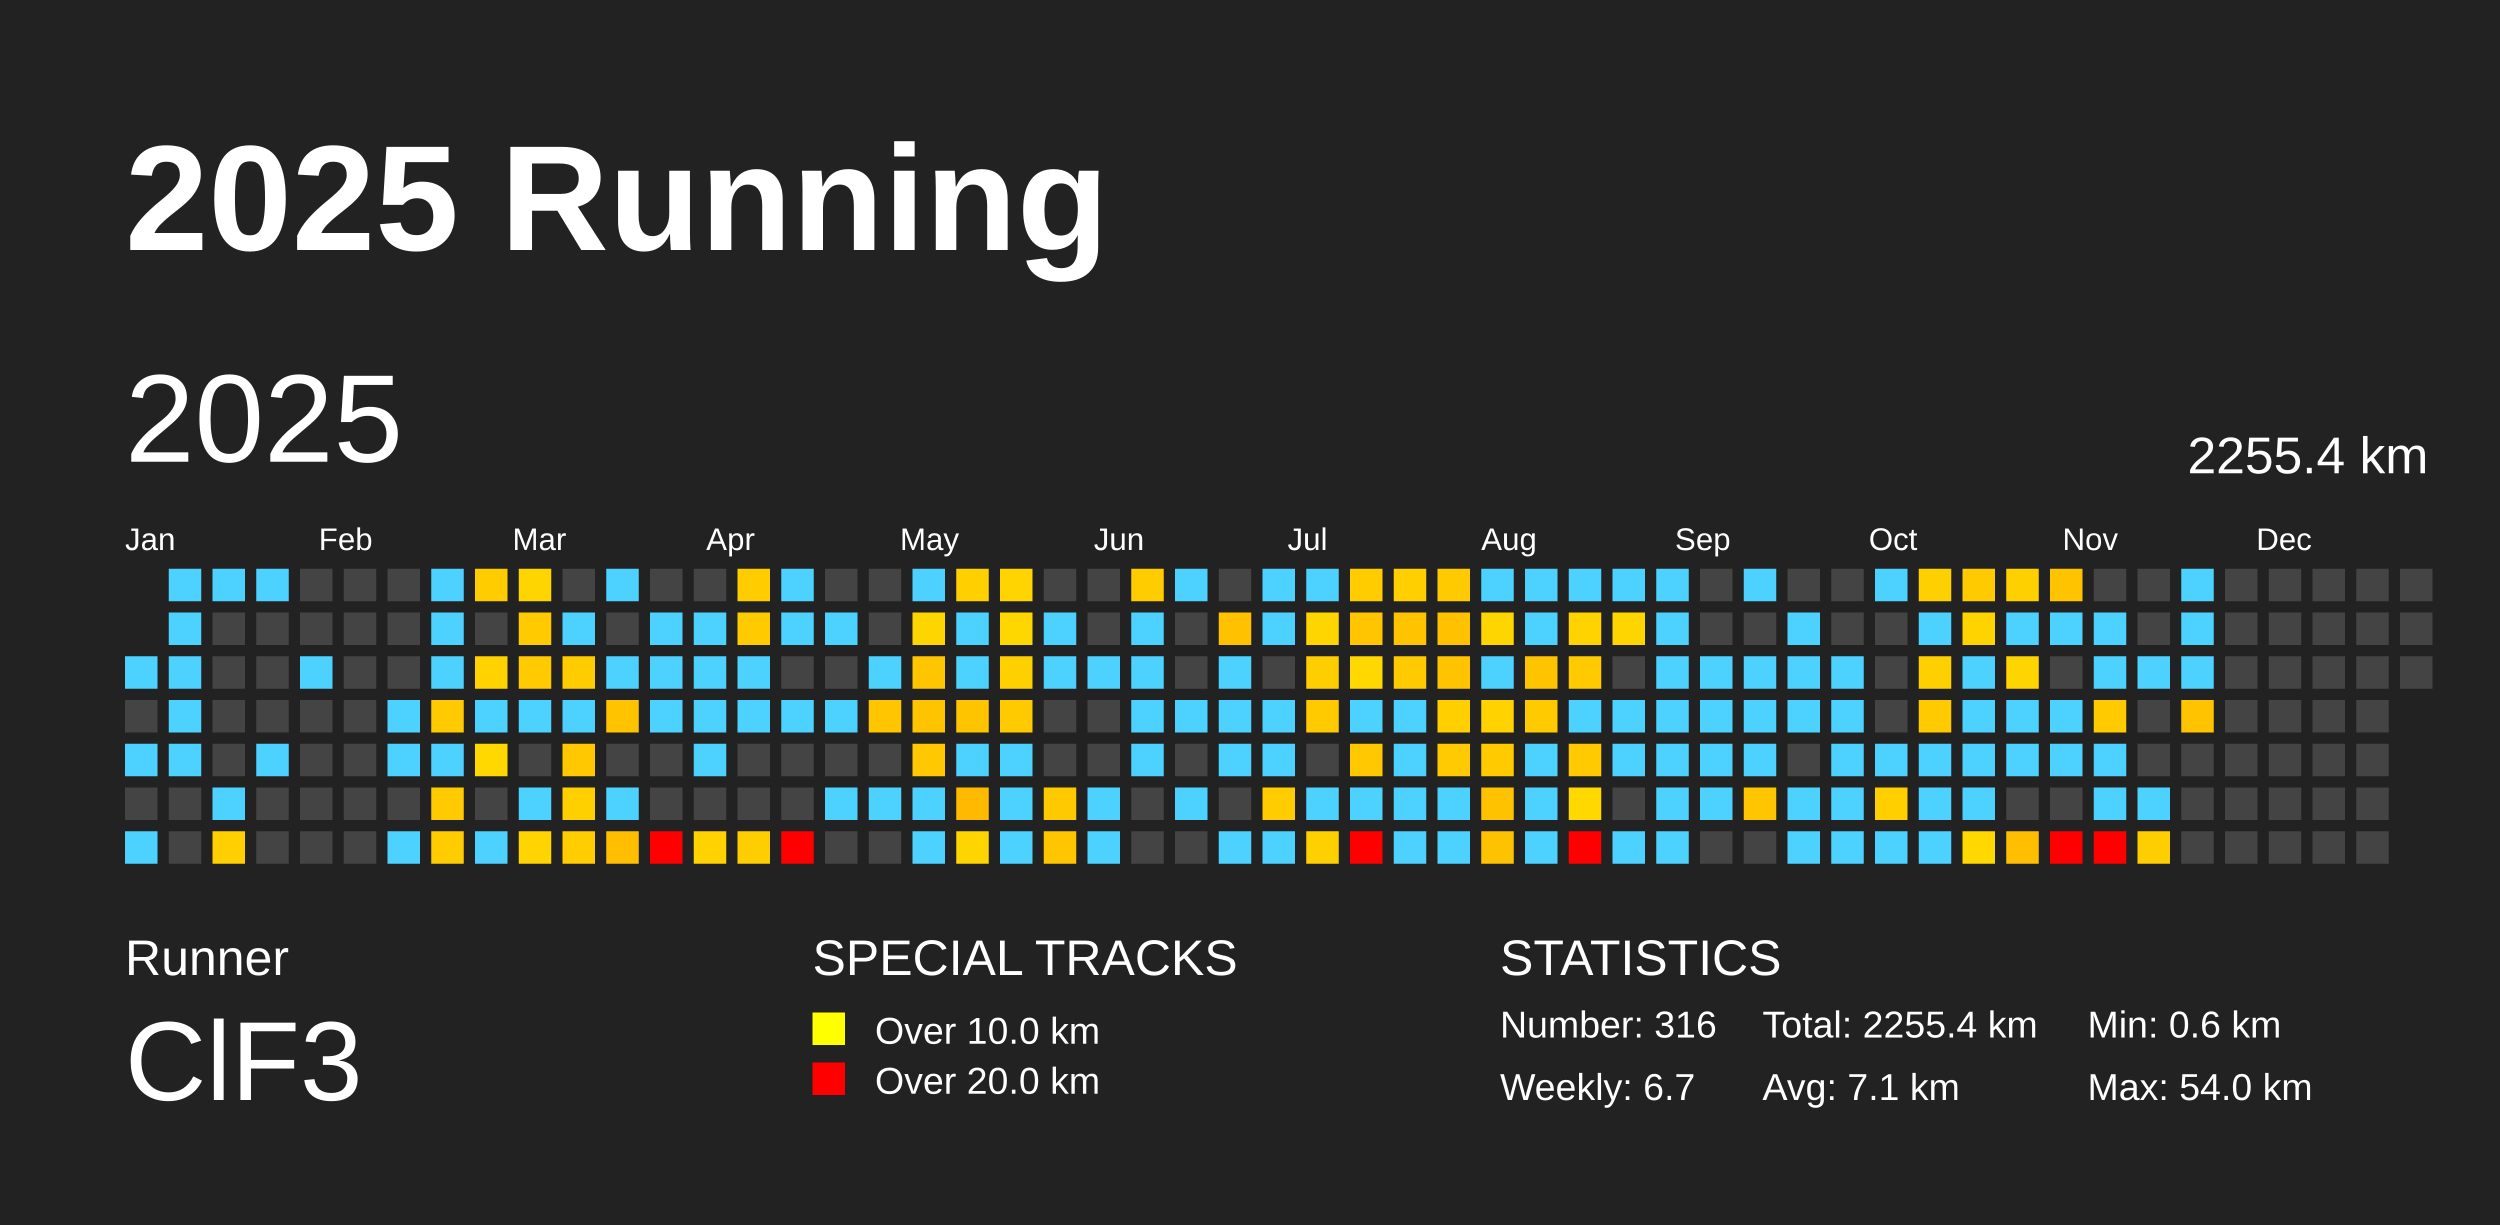
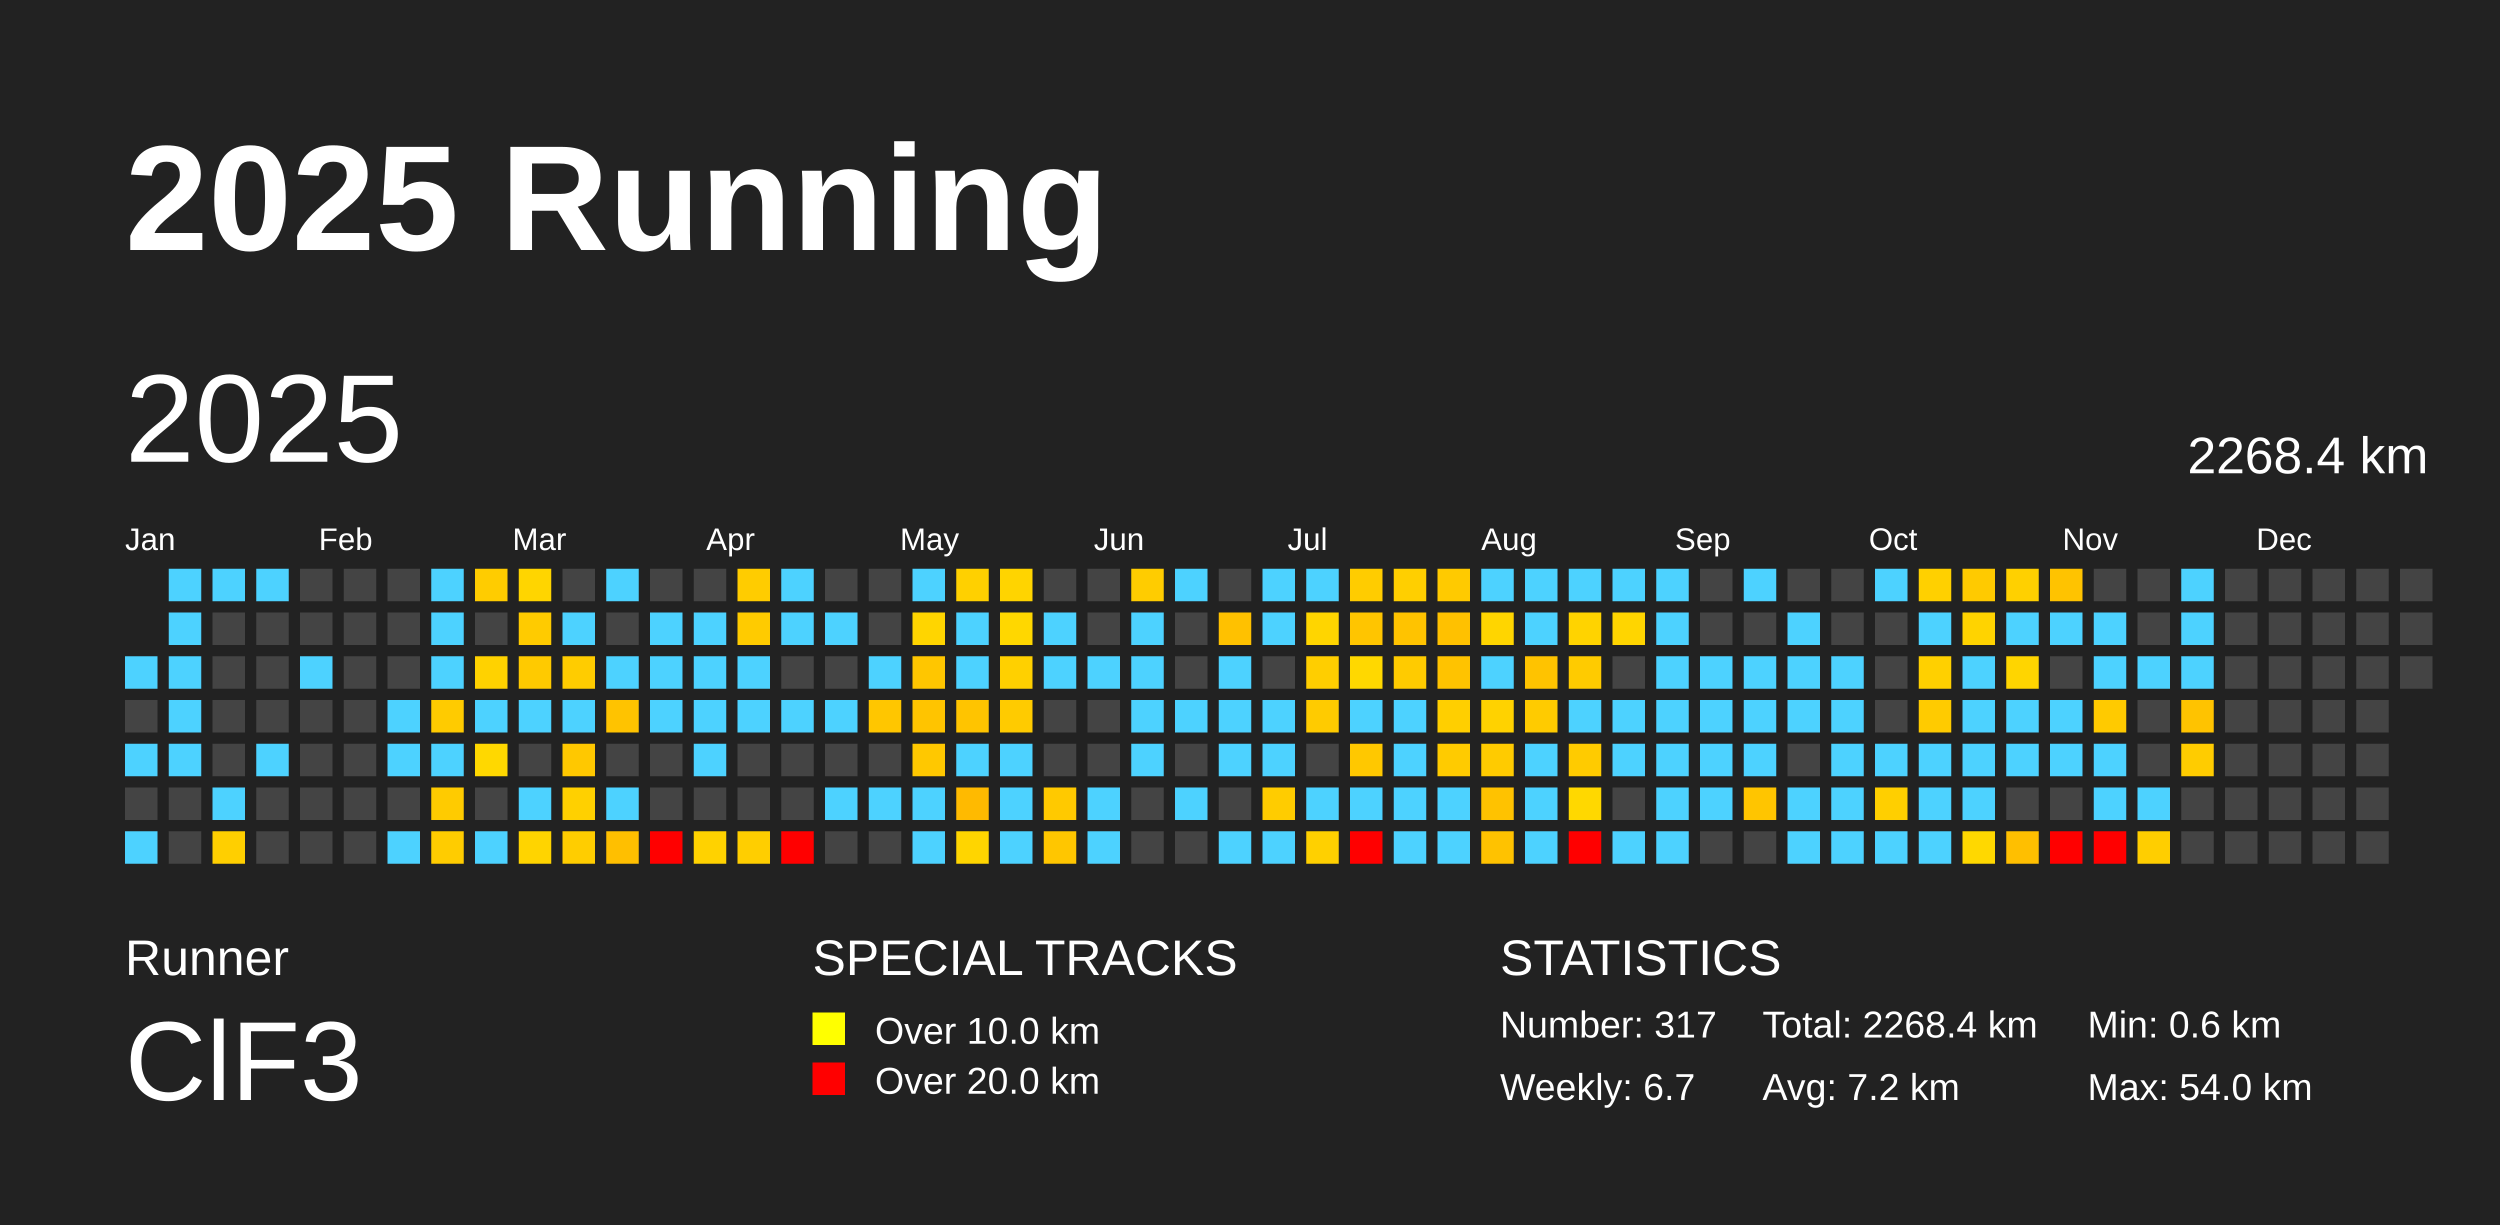
<svg xmlns="http://www.w3.org/2000/svg" baseProfile="full" height="98mm" version="1.1" viewBox="0,0,200,98" width="200mm">
  <defs />
  <rect fill="#222222" height="98" width="200" x="0" y="0" />
  <text fill="#FFFFFF" style="font-size:12px; font-family:Arial; font-weight:bold;" x="10" y="20">2025 Running</text>
  <text fill="#FFFFFF" style="font-size:4px; font-family:Arial" x="10" y="78">Runner</text>
  <text fill="#FFFFFF" style="font-size:9px; font-family:Arial" x="10" y="88">ClF3</text>
  <text fill="#FFFFFF" style="font-size:4px; font-family:Arial" x="65" y="78">SPECIAL TRACKS</text>
  <rect fill="yellow" height="2.6" width="2.6" x="65" y="81" />
  <text fill="#FFFFFF" style="font-size:3px; font-family:Arial" x="70" y="83.5">Over 10.0 km</text>
  <rect fill="red" height="2.6" width="2.6" x="65" y="85" />
  <text fill="#FFFFFF" style="font-size:3px; font-family:Arial" x="70" y="87.5">Over 20.0 km</text>
  <text fill="#FFFFFF" style="font-size:4px; font-family:Arial" x="120" y="78">STATISTICS</text>
-   <text fill="#FFFFFF" style="font-size:3px; font-family:Arial" x="120" y="83">Number: 316</text>
+   <text fill="#FFFFFF" style="font-size:3px; font-family:Arial" x="120" y="83">Number: 317</text>
  <text fill="#FFFFFF" style="font-size:3px; font-family:Arial" x="120" y="88">Weekly: 6.7</text>
-   <text fill="#FFFFFF" style="font-size:3px; font-family:Arial" x="141" y="83">Total: 2255.4 km</text>
-   <text fill="#FFFFFF" style="font-size:3px; font-family:Arial" x="141" y="88">Avg: 7.1 km</text>
+   <text fill="#FFFFFF" style="font-size:3px; font-family:Arial" x="141" y="83">Total: 2268.4 km</text>
+   <text fill="#FFFFFF" style="font-size:3px; font-family:Arial" x="141" y="88">Avg: 7.2 km</text>
  <text fill="#FFFFFF" style="font-size:3px; font-family:Arial" x="167" y="83">Min: 0.6 km</text>
  <text fill="#FFFFFF" style="font-size:3px; font-family:Arial" x="167" y="88">Max: 54.0 km</text>
  <text dominant-baseline="hanging" fill="#FFFFFF" style="font-size:10.0px; font-family:Arial;" x="10" y="30">2025</text>
-   <text dominant-baseline="hanging" fill="#FFFFFF" style="font-size:4.125px; font-family:Arial;" x="175" y="35">2255.4 km</text>
+   <text dominant-baseline="hanging" fill="#FFFFFF" style="font-size:4.125px; font-family:Arial;" x="175" y="35">2268.4 km</text>
  <text fill="#FFFFFF" style="font-size:2.5px; font-family:Arial" x="10.0" y="44">Jan</text>
  <text fill="#FFFFFF" style="font-size:2.5px; font-family:Arial" x="25.5" y="44">Feb</text>
  <text fill="#FFFFFF" style="font-size:2.5px; font-family:Arial" x="41.0" y="44">Mar</text>
  <text fill="#FFFFFF" style="font-size:2.5px; font-family:Arial" x="56.5" y="44">Apr</text>
  <text fill="#FFFFFF" style="font-size:2.5px; font-family:Arial" x="72.0" y="44">May</text>
  <text fill="#FFFFFF" style="font-size:2.5px; font-family:Arial" x="87.5" y="44">Jun</text>
  <text fill="#FFFFFF" style="font-size:2.5px; font-family:Arial" x="103.0" y="44">Jul</text>
  <text fill="#FFFFFF" style="font-size:2.5px; font-family:Arial" x="118.5" y="44">Aug</text>
  <text fill="#FFFFFF" style="font-size:2.5px; font-family:Arial" x="134.0" y="44">Sep</text>
  <text fill="#FFFFFF" style="font-size:2.5px; font-family:Arial" x="149.5" y="44">Oct</text>
  <text fill="#FFFFFF" style="font-size:2.5px; font-family:Arial" x="165.0" y="44">Nov</text>
  <text fill="#FFFFFF" style="font-size:2.5px; font-family:Arial" x="180.5" y="44">Dec</text>
  <rect fill="#4dd2ff" height="2.6" width="2.6" x="10.0" y="52.5" />
  <rect fill="#444444" height="2.6" width="2.6" x="10.0" y="56.0" />
  <rect fill="#4dd2ff" height="2.6" width="2.6" x="10.0" y="59.5" />
  <rect fill="#444444" height="2.6" width="2.6" x="10.0" y="63.0" />
  <rect fill="#4dd2ff" height="2.6" width="2.6" x="10.0" y="66.5" />
  <rect fill="#4dd2ff" height="2.6" width="2.6" x="13.5" y="45.5" />
  <rect fill="#4dd2ff" height="2.6" width="2.6" x="13.5" y="49.0" />
  <rect fill="#4dd2ff" height="2.6" width="2.6" x="13.5" y="52.5" />
  <rect fill="#4dd2ff" height="2.6" width="2.6" x="13.5" y="56.0" />
  <rect fill="#4dd2ff" height="2.6" width="2.6" x="13.5" y="59.5" />
  <rect fill="#444444" height="2.6" width="2.6" x="13.5" y="63.0" />
  <rect fill="#444444" height="2.6" width="2.6" x="13.5" y="66.5" />
  <rect fill="#4dd2ff" height="2.6" width="2.6" x="17.0" y="45.5" />
  <rect fill="#444444" height="2.6" width="2.6" x="17.0" y="49.0" />
  <rect fill="#444444" height="2.6" width="2.6" x="17.0" y="52.5" />
  <rect fill="#444444" height="2.6" width="2.6" x="17.0" y="56.0" />
  <rect fill="#444444" height="2.6" width="2.6" x="17.0" y="59.5" />
  <rect fill="#4dd2ff" height="2.6" width="2.6" x="17.0" y="63.0" />
  <rect fill="#ffcf00" height="2.6" width="2.6" x="17.0" y="66.5" />
  <rect fill="#4dd2ff" height="2.6" width="2.6" x="20.5" y="45.5" />
  <rect fill="#444444" height="2.6" width="2.6" x="20.5" y="49.0" />
  <rect fill="#444444" height="2.6" width="2.6" x="20.5" y="52.5" />
  <rect fill="#444444" height="2.6" width="2.6" x="20.5" y="56.0" />
  <rect fill="#4dd2ff" height="2.6" width="2.6" x="20.5" y="59.5" />
  <rect fill="#444444" height="2.6" width="2.6" x="20.5" y="63.0" />
  <rect fill="#444444" height="2.6" width="2.6" x="20.5" y="66.5" />
  <rect fill="#444444" height="2.6" width="2.6" x="24.0" y="45.5" />
  <rect fill="#444444" height="2.6" width="2.6" x="24.0" y="49.0" />
  <rect fill="#4dd2ff" height="2.6" width="2.6" x="24.0" y="52.5" />
  <rect fill="#444444" height="2.6" width="2.6" x="24.0" y="56.0" />
  <rect fill="#444444" height="2.6" width="2.6" x="24.0" y="59.5" />
  <rect fill="#444444" height="2.6" width="2.6" x="24.0" y="63.0" />
  <rect fill="#444444" height="2.6" width="2.6" x="24.0" y="66.5" />
  <rect fill="#444444" height="2.6" width="2.6" x="27.5" y="45.5" />
  <rect fill="#444444" height="2.6" width="2.6" x="27.5" y="49.0" />
  <rect fill="#444444" height="2.6" width="2.6" x="27.5" y="52.5" />
  <rect fill="#444444" height="2.6" width="2.6" x="27.5" y="56.0" />
  <rect fill="#444444" height="2.6" width="2.6" x="27.5" y="59.5" />
  <rect fill="#444444" height="2.6" width="2.6" x="27.5" y="63.0" />
  <rect fill="#444444" height="2.6" width="2.6" x="27.5" y="66.5" />
  <rect fill="#444444" height="2.6" width="2.6" x="31.0" y="45.5" />
  <rect fill="#444444" height="2.6" width="2.6" x="31.0" y="49.0" />
  <rect fill="#444444" height="2.6" width="2.6" x="31.0" y="52.5" />
  <rect fill="#4dd2ff" height="2.6" width="2.6" x="31.0" y="56.0" />
  <rect fill="#4dd2ff" height="2.6" width="2.6" x="31.0" y="59.5" />
  <rect fill="#444444" height="2.6" width="2.6" x="31.0" y="63.0" />
  <rect fill="#4dd2ff" height="2.6" width="2.6" x="31.0" y="66.5" />
  <rect fill="#4dd2ff" height="2.6" width="2.6" x="34.5" y="45.5" />
  <rect fill="#4dd2ff" height="2.6" width="2.6" x="34.5" y="49.0" />
  <rect fill="#4dd2ff" height="2.6" width="2.6" x="34.5" y="52.5" />
  <rect fill="#ffcb00" height="2.6" width="2.6" x="34.5" y="56.0" />
  <rect fill="#4dd2ff" height="2.6" width="2.6" x="34.5" y="59.5" />
  <rect fill="#ffcb00" height="2.6" width="2.6" x="34.5" y="63.0" />
  <rect fill="#ffcc00" height="2.6" width="2.6" x="34.5" y="66.5" />
  <rect fill="#ffcc00" height="2.6" width="2.6" x="38.0" y="45.5" />
  <rect fill="#444444" height="2.6" width="2.6" x="38.0" y="49.0" />
  <rect fill="#ffd200" height="2.6" width="2.6" x="38.0" y="52.5" />
  <rect fill="#4dd2ff" height="2.6" width="2.6" x="38.0" y="56.0" />
  <rect fill="#ffd800" height="2.6" width="2.6" x="38.0" y="59.5" />
  <rect fill="#444444" height="2.6" width="2.6" x="38.0" y="63.0" />
  <rect fill="#4dd2ff" height="2.6" width="2.6" x="38.0" y="66.5" />
  <rect fill="#ffd500" height="2.6" width="2.6" x="41.5" y="45.5" />
  <rect fill="#ffcb00" height="2.6" width="2.6" x="41.5" y="49.0" />
  <rect fill="#ffca00" height="2.6" width="2.6" x="41.5" y="52.5" />
  <rect fill="#4dd2ff" height="2.6" width="2.6" x="41.5" y="56.0" />
  <rect fill="#444444" height="2.6" width="2.6" x="41.5" y="59.5" />
  <rect fill="#4dd2ff" height="2.6" width="2.6" x="41.5" y="63.0" />
  <rect fill="#ffd400" height="2.6" width="2.6" x="41.5" y="66.5" />
  <rect fill="#444444" height="2.6" width="2.6" x="45.0" y="45.5" />
  <rect fill="#4dd2ff" height="2.6" width="2.6" x="45.0" y="49.0" />
  <rect fill="#ffcc00" height="2.6" width="2.6" x="45.0" y="52.5" />
  <rect fill="#4dd2ff" height="2.6" width="2.6" x="45.0" y="56.0" />
  <rect fill="#ffc800" height="2.6" width="2.6" x="45.0" y="59.5" />
  <rect fill="#ffd000" height="2.6" width="2.6" x="45.0" y="63.0" />
  <rect fill="#ffcd00" height="2.6" width="2.6" x="45.0" y="66.5" />
  <rect fill="#4dd2ff" height="2.6" width="2.6" x="48.5" y="45.5" />
  <rect fill="#444444" height="2.6" width="2.6" x="48.5" y="49.0" />
  <rect fill="#4dd2ff" height="2.6" width="2.6" x="48.5" y="52.5" />
  <rect fill="#ffc300" height="2.6" width="2.6" x="48.5" y="56.0" />
  <rect fill="#444444" height="2.6" width="2.6" x="48.5" y="59.5" />
  <rect fill="#4dd2ff" height="2.6" width="2.6" x="48.5" y="63.0" />
  <rect fill="#ffbf00" height="2.6" width="2.6" x="48.5" y="66.5" />
  <rect fill="#444444" height="2.6" width="2.6" x="52.0" y="45.5" />
  <rect fill="#4dd2ff" height="2.6" width="2.6" x="52.0" y="49.0" />
  <rect fill="#4dd2ff" height="2.6" width="2.6" x="52.0" y="52.5" />
  <rect fill="#4dd2ff" height="2.6" width="2.6" x="52.0" y="56.0" />
  <rect fill="#444444" height="2.6" width="2.6" x="52.0" y="59.5" />
  <rect fill="#444444" height="2.6" width="2.6" x="52.0" y="63.0" />
  <rect fill="red" height="2.6" width="2.6" x="52.0" y="66.5" />
  <rect fill="#444444" height="2.6" width="2.6" x="55.5" y="45.5" />
  <rect fill="#4dd2ff" height="2.6" width="2.6" x="55.5" y="49.0" />
  <rect fill="#4dd2ff" height="2.6" width="2.6" x="55.5" y="52.5" />
  <rect fill="#4dd2ff" height="2.6" width="2.6" x="55.5" y="56.0" />
  <rect fill="#4dd2ff" height="2.6" width="2.6" x="55.5" y="59.5" />
  <rect fill="#444444" height="2.6" width="2.6" x="55.5" y="63.0" />
  <rect fill="#ffd200" height="2.6" width="2.6" x="55.5" y="66.5" />
  <rect fill="#ffcc00" height="2.6" width="2.6" x="59.0" y="45.5" />
  <rect fill="#ffcb00" height="2.6" width="2.6" x="59.0" y="49.0" />
  <rect fill="#4dd2ff" height="2.6" width="2.6" x="59.0" y="52.5" />
  <rect fill="#4dd2ff" height="2.6" width="2.6" x="59.0" y="56.0" />
  <rect fill="#444444" height="2.6" width="2.6" x="59.0" y="59.5" />
  <rect fill="#444444" height="2.6" width="2.6" x="59.0" y="63.0" />
  <rect fill="#ffce00" height="2.6" width="2.6" x="59.0" y="66.5" />
  <rect fill="#4dd2ff" height="2.6" width="2.6" x="62.5" y="45.5" />
  <rect fill="#4dd2ff" height="2.6" width="2.6" x="62.5" y="49.0" />
  <rect fill="#444444" height="2.6" width="2.6" x="62.5" y="52.5" />
  <rect fill="#4dd2ff" height="2.6" width="2.6" x="62.5" y="56.0" />
  <rect fill="#444444" height="2.6" width="2.6" x="62.5" y="59.5" />
  <rect fill="#444444" height="2.6" width="2.6" x="62.5" y="63.0" />
  <rect fill="red" height="2.6" width="2.6" x="62.5" y="66.5" />
  <rect fill="#444444" height="2.6" width="2.6" x="66.0" y="45.5" />
  <rect fill="#4dd2ff" height="2.6" width="2.6" x="66.0" y="49.0" />
  <rect fill="#444444" height="2.6" width="2.6" x="66.0" y="52.5" />
  <rect fill="#4dd2ff" height="2.6" width="2.6" x="66.0" y="56.0" />
  <rect fill="#444444" height="2.6" width="2.6" x="66.0" y="59.5" />
  <rect fill="#4dd2ff" height="2.6" width="2.6" x="66.0" y="63.0" />
  <rect fill="#444444" height="2.6" width="2.6" x="66.0" y="66.5" />
  <rect fill="#444444" height="2.6" width="2.6" x="69.5" y="45.5" />
  <rect fill="#444444" height="2.6" width="2.6" x="69.5" y="49.0" />
  <rect fill="#4dd2ff" height="2.6" width="2.6" x="69.5" y="52.5" />
  <rect fill="#ffc600" height="2.6" width="2.6" x="69.5" y="56.0" />
  <rect fill="#444444" height="2.6" width="2.6" x="69.5" y="59.5" />
  <rect fill="#4dd2ff" height="2.6" width="2.6" x="69.5" y="63.0" />
  <rect fill="#444444" height="2.6" width="2.6" x="69.5" y="66.5" />
  <rect fill="#4dd2ff" height="2.6" width="2.6" x="73.0" y="45.5" />
  <rect fill="#ffd500" height="2.6" width="2.6" x="73.0" y="49.0" />
  <rect fill="#ffc600" height="2.6" width="2.6" x="73.0" y="52.5" />
  <rect fill="#ffc400" height="2.6" width="2.6" x="73.0" y="56.0" />
  <rect fill="#ffc800" height="2.6" width="2.6" x="73.0" y="59.5" />
  <rect fill="#4dd2ff" height="2.6" width="2.6" x="73.0" y="63.0" />
  <rect fill="#4dd2ff" height="2.6" width="2.6" x="73.0" y="66.5" />
  <rect fill="#ffd000" height="2.6" width="2.6" x="76.5" y="45.5" />
  <rect fill="#4dd2ff" height="2.6" width="2.6" x="76.5" y="49.0" />
  <rect fill="#4dd2ff" height="2.6" width="2.6" x="76.5" y="52.5" />
  <rect fill="#ffc400" height="2.6" width="2.6" x="76.5" y="56.0" />
  <rect fill="#4dd2ff" height="2.6" width="2.6" x="76.5" y="59.5" />
  <rect fill="#ffba00" height="2.6" width="2.6" x="76.5" y="63.0" />
  <rect fill="#ffd500" height="2.6" width="2.6" x="76.5" y="66.5" />
  <rect fill="#ffd400" height="2.6" width="2.6" x="80.0" y="45.5" />
  <rect fill="#ffd700" height="2.6" width="2.6" x="80.0" y="49.0" />
  <rect fill="#ffd000" height="2.6" width="2.6" x="80.0" y="52.5" />
  <rect fill="#ffcb00" height="2.6" width="2.6" x="80.0" y="56.0" />
  <rect fill="#4dd2ff" height="2.6" width="2.6" x="80.0" y="59.5" />
  <rect fill="#4dd2ff" height="2.6" width="2.6" x="80.0" y="63.0" />
  <rect fill="#4dd2ff" height="2.6" width="2.6" x="80.0" y="66.5" />
  <rect fill="#444444" height="2.6" width="2.6" x="83.5" y="45.5" />
  <rect fill="#4dd2ff" height="2.6" width="2.6" x="83.5" y="49.0" />
  <rect fill="#4dd2ff" height="2.6" width="2.6" x="83.5" y="52.5" />
  <rect fill="#444444" height="2.6" width="2.6" x="83.5" y="56.0" />
  <rect fill="#444444" height="2.6" width="2.6" x="83.5" y="59.5" />
  <rect fill="#ffc900" height="2.6" width="2.6" x="83.5" y="63.0" />
  <rect fill="#ffc600" height="2.6" width="2.6" x="83.5" y="66.5" />
  <rect fill="#444444" height="2.6" width="2.6" x="87.0" y="45.5" />
  <rect fill="#444444" height="2.6" width="2.6" x="87.0" y="49.0" />
  <rect fill="#4dd2ff" height="2.6" width="2.6" x="87.0" y="52.5" />
  <rect fill="#444444" height="2.6" width="2.6" x="87.0" y="56.0" />
  <rect fill="#444444" height="2.6" width="2.6" x="87.0" y="59.5" />
  <rect fill="#4dd2ff" height="2.6" width="2.6" x="87.0" y="63.0" />
  <rect fill="#4dd2ff" height="2.6" width="2.6" x="87.0" y="66.5" />
  <rect fill="#ffcc00" height="2.6" width="2.6" x="90.5" y="45.5" />
  <rect fill="#4dd2ff" height="2.6" width="2.6" x="90.5" y="49.0" />
  <rect fill="#4dd2ff" height="2.6" width="2.6" x="90.5" y="52.5" />
  <rect fill="#4dd2ff" height="2.6" width="2.6" x="90.5" y="56.0" />
  <rect fill="#4dd2ff" height="2.6" width="2.6" x="90.5" y="59.5" />
  <rect fill="#444444" height="2.6" width="2.6" x="90.5" y="63.0" />
  <rect fill="#444444" height="2.6" width="2.6" x="90.5" y="66.5" />
  <rect fill="#4dd2ff" height="2.6" width="2.6" x="94.0" y="45.5" />
  <rect fill="#444444" height="2.6" width="2.6" x="94.0" y="49.0" />
  <rect fill="#444444" height="2.6" width="2.6" x="94.0" y="52.5" />
  <rect fill="#4dd2ff" height="2.6" width="2.6" x="94.0" y="56.0" />
  <rect fill="#444444" height="2.6" width="2.6" x="94.0" y="59.5" />
  <rect fill="#4dd2ff" height="2.6" width="2.6" x="94.0" y="63.0" />
  <rect fill="#444444" height="2.6" width="2.6" x="94.0" y="66.5" />
  <rect fill="#444444" height="2.6" width="2.6" x="97.5" y="45.5" />
  <rect fill="#ffc100" height="2.6" width="2.6" x="97.5" y="49.0" />
  <rect fill="#4dd2ff" height="2.6" width="2.6" x="97.5" y="52.5" />
  <rect fill="#4dd2ff" height="2.6" width="2.6" x="97.5" y="56.0" />
  <rect fill="#4dd2ff" height="2.6" width="2.6" x="97.5" y="59.5" />
  <rect fill="#444444" height="2.6" width="2.6" x="97.5" y="63.0" />
  <rect fill="#4dd2ff" height="2.6" width="2.6" x="97.5" y="66.5" />
  <rect fill="#4dd2ff" height="2.6" width="2.6" x="101.0" y="45.5" />
  <rect fill="#4dd2ff" height="2.6" width="2.6" x="101.0" y="49.0" />
  <rect fill="#444444" height="2.6" width="2.6" x="101.0" y="52.5" />
  <rect fill="#4dd2ff" height="2.6" width="2.6" x="101.0" y="56.0" />
  <rect fill="#4dd2ff" height="2.6" width="2.6" x="101.0" y="59.5" />
  <rect fill="#ffcc00" height="2.6" width="2.6" x="101.0" y="63.0" />
  <rect fill="#4dd2ff" height="2.6" width="2.6" x="101.0" y="66.5" />
  <rect fill="#4dd2ff" height="2.6" width="2.6" x="104.5" y="45.5" />
  <rect fill="#ffd500" height="2.6" width="2.6" x="104.5" y="49.0" />
  <rect fill="#ffce00" height="2.6" width="2.6" x="104.5" y="52.5" />
  <rect fill="#ffcb00" height="2.6" width="2.6" x="104.5" y="56.0" />
  <rect fill="#444444" height="2.6" width="2.6" x="104.5" y="59.5" />
  <rect fill="#4dd2ff" height="2.6" width="2.6" x="104.5" y="63.0" />
  <rect fill="#ffd000" height="2.6" width="2.6" x="104.5" y="66.5" />
  <rect fill="#ffcc00" height="2.6" width="2.6" x="108.0" y="45.5" />
  <rect fill="#ffc500" height="2.6" width="2.6" x="108.0" y="49.0" />
  <rect fill="#ffd800" height="2.6" width="2.6" x="108.0" y="52.5" />
  <rect fill="#4dd2ff" height="2.6" width="2.6" x="108.0" y="56.0" />
  <rect fill="#ffc800" height="2.6" width="2.6" x="108.0" y="59.5" />
  <rect fill="#4dd2ff" height="2.6" width="2.6" x="108.0" y="63.0" />
  <rect fill="red" height="2.6" width="2.6" x="108.0" y="66.5" />
  <rect fill="#ffcf00" height="2.6" width="2.6" x="111.5" y="45.5" />
  <rect fill="#ffc300" height="2.6" width="2.6" x="111.5" y="49.0" />
  <rect fill="#ffcb00" height="2.6" width="2.6" x="111.5" y="52.5" />
  <rect fill="#4dd2ff" height="2.6" width="2.6" x="111.5" y="56.0" />
  <rect fill="#4dd2ff" height="2.6" width="2.6" x="111.5" y="59.5" />
  <rect fill="#4dd2ff" height="2.6" width="2.6" x="111.5" y="63.0" />
  <rect fill="#4dd2ff" height="2.6" width="2.6" x="111.5" y="66.5" />
  <rect fill="#ffca00" height="2.6" width="2.6" x="115.0" y="45.5" />
  <rect fill="#ffc100" height="2.6" width="2.6" x="115.0" y="49.0" />
  <rect fill="#ffc300" height="2.6" width="2.6" x="115.0" y="52.5" />
  <rect fill="#ffcf00" height="2.6" width="2.6" x="115.0" y="56.0" />
  <rect fill="#ffcb00" height="2.6" width="2.6" x="115.0" y="59.5" />
  <rect fill="#4dd2ff" height="2.6" width="2.6" x="115.0" y="63.0" />
  <rect fill="#4dd2ff" height="2.6" width="2.6" x="115.0" y="66.5" />
  <rect fill="#4dd2ff" height="2.6" width="2.6" x="118.5" y="45.5" />
  <rect fill="#ffd500" height="2.6" width="2.6" x="118.5" y="49.0" />
  <rect fill="#4dd2ff" height="2.6" width="2.6" x="118.5" y="52.5" />
  <rect fill="#ffd200" height="2.6" width="2.6" x="118.5" y="56.0" />
  <rect fill="#ffcb00" height="2.6" width="2.6" x="118.5" y="59.5" />
  <rect fill="#ffc200" height="2.6" width="2.6" x="118.5" y="63.0" />
  <rect fill="#ffc200" height="2.6" width="2.6" x="118.5" y="66.5" />
  <rect fill="#4dd2ff" height="2.6" width="2.6" x="122.0" y="45.5" />
  <rect fill="#4dd2ff" height="2.6" width="2.6" x="122.0" y="49.0" />
  <rect fill="#ffc300" height="2.6" width="2.6" x="122.0" y="52.5" />
  <rect fill="#ffcb00" height="2.6" width="2.6" x="122.0" y="56.0" />
  <rect fill="#4dd2ff" height="2.6" width="2.6" x="122.0" y="59.5" />
  <rect fill="#4dd2ff" height="2.6" width="2.6" x="122.0" y="63.0" />
  <rect fill="#4dd2ff" height="2.6" width="2.6" x="122.0" y="66.5" />
  <rect fill="#4dd2ff" height="2.6" width="2.6" x="125.5" y="45.5" />
  <rect fill="#ffd300" height="2.6" width="2.6" x="125.5" y="49.0" />
  <rect fill="#ffcb00" height="2.6" width="2.6" x="125.5" y="52.5" />
  <rect fill="#4dd2ff" height="2.6" width="2.6" x="125.5" y="56.0" />
  <rect fill="#ffcb00" height="2.6" width="2.6" x="125.5" y="59.5" />
  <rect fill="#ffd800" height="2.6" width="2.6" x="125.5" y="63.0" />
  <rect fill="red" height="2.6" width="2.6" x="125.5" y="66.5" />
  <rect fill="#4dd2ff" height="2.6" width="2.6" x="129.0" y="45.5" />
  <rect fill="#ffd500" height="2.6" width="2.6" x="129.0" y="49.0" />
  <rect fill="#444444" height="2.6" width="2.6" x="129.0" y="52.5" />
  <rect fill="#4dd2ff" height="2.6" width="2.6" x="129.0" y="56.0" />
  <rect fill="#4dd2ff" height="2.6" width="2.6" x="129.0" y="59.5" />
  <rect fill="#444444" height="2.6" width="2.6" x="129.0" y="63.0" />
  <rect fill="#4dd2ff" height="2.6" width="2.6" x="129.0" y="66.5" />
  <rect fill="#4dd2ff" height="2.6" width="2.6" x="132.5" y="45.5" />
  <rect fill="#4dd2ff" height="2.6" width="2.6" x="132.5" y="49.0" />
  <rect fill="#4dd2ff" height="2.6" width="2.6" x="132.5" y="52.5" />
  <rect fill="#4dd2ff" height="2.6" width="2.6" x="132.5" y="56.0" />
  <rect fill="#4dd2ff" height="2.6" width="2.6" x="132.5" y="59.5" />
  <rect fill="#4dd2ff" height="2.6" width="2.6" x="132.5" y="63.0" />
  <rect fill="#4dd2ff" height="2.6" width="2.6" x="132.5" y="66.5" />
  <rect fill="#444444" height="2.6" width="2.6" x="136.0" y="45.5" />
  <rect fill="#444444" height="2.6" width="2.6" x="136.0" y="49.0" />
  <rect fill="#4dd2ff" height="2.6" width="2.6" x="136.0" y="52.5" />
  <rect fill="#4dd2ff" height="2.6" width="2.6" x="136.0" y="56.0" />
  <rect fill="#4dd2ff" height="2.6" width="2.6" x="136.0" y="59.5" />
  <rect fill="#4dd2ff" height="2.6" width="2.6" x="136.0" y="63.0" />
  <rect fill="#444444" height="2.6" width="2.6" x="136.0" y="66.5" />
  <rect fill="#4dd2ff" height="2.6" width="2.6" x="139.5" y="45.5" />
  <rect fill="#444444" height="2.6" width="2.6" x="139.5" y="49.0" />
  <rect fill="#4dd2ff" height="2.6" width="2.6" x="139.5" y="52.5" />
  <rect fill="#4dd2ff" height="2.6" width="2.6" x="139.5" y="56.0" />
  <rect fill="#4dd2ff" height="2.6" width="2.6" x="139.5" y="59.5" />
  <rect fill="#ffc500" height="2.6" width="2.6" x="139.5" y="63.0" />
  <rect fill="#444444" height="2.6" width="2.6" x="139.5" y="66.5" />
  <rect fill="#444444" height="2.6" width="2.6" x="143.0" y="45.5" />
  <rect fill="#4dd2ff" height="2.6" width="2.6" x="143.0" y="49.0" />
  <rect fill="#4dd2ff" height="2.6" width="2.6" x="143.0" y="52.5" />
  <rect fill="#4dd2ff" height="2.6" width="2.6" x="143.0" y="56.0" />
  <rect fill="#444444" height="2.6" width="2.6" x="143.0" y="59.5" />
  <rect fill="#4dd2ff" height="2.6" width="2.6" x="143.0" y="63.0" />
  <rect fill="#4dd2ff" height="2.6" width="2.6" x="143.0" y="66.5" />
  <rect fill="#444444" height="2.6" width="2.6" x="146.5" y="45.5" />
  <rect fill="#444444" height="2.6" width="2.6" x="146.5" y="49.0" />
  <rect fill="#4dd2ff" height="2.6" width="2.6" x="146.5" y="52.5" />
  <rect fill="#4dd2ff" height="2.6" width="2.6" x="146.5" y="56.0" />
  <rect fill="#4dd2ff" height="2.6" width="2.6" x="146.5" y="59.5" />
  <rect fill="#4dd2ff" height="2.6" width="2.6" x="146.5" y="63.0" />
  <rect fill="#4dd2ff" height="2.6" width="2.6" x="146.5" y="66.5" />
  <rect fill="#4dd2ff" height="2.6" width="2.6" x="150.0" y="45.5" />
  <rect fill="#444444" height="2.6" width="2.6" x="150.0" y="49.0" />
  <rect fill="#444444" height="2.6" width="2.6" x="150.0" y="52.5" />
  <rect fill="#444444" height="2.6" width="2.6" x="150.0" y="56.0" />
  <rect fill="#4dd2ff" height="2.6" width="2.6" x="150.0" y="59.5" />
  <rect fill="#ffcf00" height="2.6" width="2.6" x="150.0" y="63.0" />
  <rect fill="#4dd2ff" height="2.6" width="2.6" x="150.0" y="66.5" />
  <rect fill="#ffd000" height="2.6" width="2.6" x="153.5" y="45.5" />
  <rect fill="#4dd2ff" height="2.6" width="2.6" x="153.5" y="49.0" />
  <rect fill="#ffd000" height="2.6" width="2.6" x="153.5" y="52.5" />
  <rect fill="#ffcb00" height="2.6" width="2.6" x="153.5" y="56.0" />
  <rect fill="#4dd2ff" height="2.6" width="2.6" x="153.5" y="59.5" />
  <rect fill="#4dd2ff" height="2.6" width="2.6" x="153.5" y="63.0" />
  <rect fill="#4dd2ff" height="2.6" width="2.6" x="153.5" y="66.5" />
  <rect fill="#ffca00" height="2.6" width="2.6" x="157.0" y="45.5" />
  <rect fill="#ffd300" height="2.6" width="2.6" x="157.0" y="49.0" />
  <rect fill="#4dd2ff" height="2.6" width="2.6" x="157.0" y="52.5" />
  <rect fill="#4dd2ff" height="2.6" width="2.6" x="157.0" y="56.0" />
  <rect fill="#4dd2ff" height="2.6" width="2.6" x="157.0" y="59.5" />
  <rect fill="#4dd2ff" height="2.6" width="2.6" x="157.0" y="63.0" />
  <rect fill="#ffd800" height="2.6" width="2.6" x="157.0" y="66.5" />
  <rect fill="#ffd000" height="2.6" width="2.6" x="160.5" y="45.5" />
  <rect fill="#4dd2ff" height="2.6" width="2.6" x="160.5" y="49.0" />
  <rect fill="#ffd500" height="2.6" width="2.6" x="160.5" y="52.5" />
  <rect fill="#4dd2ff" height="2.6" width="2.6" x="160.5" y="56.0" />
  <rect fill="#4dd2ff" height="2.6" width="2.6" x="160.5" y="59.5" />
  <rect fill="#444444" height="2.6" width="2.6" x="160.5" y="63.0" />
  <rect fill="#ffbf00" height="2.6" width="2.6" x="160.5" y="66.5" />
  <rect fill="#ffc300" height="2.6" width="2.6" x="164.0" y="45.5" />
  <rect fill="#4dd2ff" height="2.6" width="2.6" x="164.0" y="49.0" />
  <rect fill="#444444" height="2.6" width="2.6" x="164.0" y="52.5" />
  <rect fill="#4dd2ff" height="2.6" width="2.6" x="164.0" y="56.0" />
  <rect fill="#4dd2ff" height="2.6" width="2.6" x="164.0" y="59.5" />
  <rect fill="#444444" height="2.6" width="2.6" x="164.0" y="63.0" />
  <rect fill="red" height="2.6" width="2.6" x="164.0" y="66.5" />
  <rect fill="#444444" height="2.6" width="2.6" x="167.5" y="45.5" />
  <rect fill="#4dd2ff" height="2.6" width="2.6" x="167.5" y="49.0" />
  <rect fill="#4dd2ff" height="2.6" width="2.6" x="167.5" y="52.5" />
  <rect fill="#ffca00" height="2.6" width="2.6" x="167.5" y="56.0" />
  <rect fill="#4dd2ff" height="2.6" width="2.6" x="167.5" y="59.5" />
  <rect fill="#4dd2ff" height="2.6" width="2.6" x="167.5" y="63.0" />
  <rect fill="red" height="2.6" width="2.6" x="167.5" y="66.5" />
  <rect fill="#444444" height="2.6" width="2.6" x="171.0" y="45.5" />
  <rect fill="#444444" height="2.6" width="2.6" x="171.0" y="49.0" />
  <rect fill="#4dd2ff" height="2.6" width="2.6" x="171.0" y="52.5" />
  <rect fill="#444444" height="2.6" width="2.6" x="171.0" y="56.0" />
  <rect fill="#444444" height="2.6" width="2.6" x="171.0" y="59.5" />
  <rect fill="#4dd2ff" height="2.6" width="2.6" x="171.0" y="63.0" />
  <rect fill="#ffce00" height="2.6" width="2.6" x="171.0" y="66.5" />
  <rect fill="#4dd2ff" height="2.6" width="2.6" x="174.5" y="45.5" />
  <rect fill="#4dd2ff" height="2.6" width="2.6" x="174.5" y="49.0" />
  <rect fill="#4dd2ff" height="2.6" width="2.6" x="174.5" y="52.5" />
  <rect fill="#ffc300" height="2.6" width="2.6" x="174.5" y="56.0" />
-   <rect fill="#444444" height="2.6" width="2.6" x="174.5" y="59.5" />
+   <rect fill="#ffcc00" height="2.6" width="2.6" x="174.5" y="59.5" />
  <rect fill="#444444" height="2.6" width="2.6" x="174.5" y="63.0" />
  <rect fill="#444444" height="2.6" width="2.6" x="174.5" y="66.5" />
  <rect fill="#444444" height="2.6" width="2.6" x="178.0" y="45.5" />
  <rect fill="#444444" height="2.6" width="2.6" x="178.0" y="49.0" />
  <rect fill="#444444" height="2.6" width="2.6" x="178.0" y="52.5" />
  <rect fill="#444444" height="2.6" width="2.6" x="178.0" y="56.0" />
  <rect fill="#444444" height="2.6" width="2.6" x="178.0" y="59.5" />
  <rect fill="#444444" height="2.6" width="2.6" x="178.0" y="63.0" />
  <rect fill="#444444" height="2.6" width="2.6" x="178.0" y="66.5" />
  <rect fill="#444444" height="2.6" width="2.6" x="181.5" y="45.5" />
  <rect fill="#444444" height="2.6" width="2.6" x="181.5" y="49.0" />
  <rect fill="#444444" height="2.6" width="2.6" x="181.5" y="52.5" />
  <rect fill="#444444" height="2.6" width="2.6" x="181.5" y="56.0" />
  <rect fill="#444444" height="2.6" width="2.6" x="181.5" y="59.5" />
  <rect fill="#444444" height="2.6" width="2.6" x="181.5" y="63.0" />
  <rect fill="#444444" height="2.6" width="2.6" x="181.5" y="66.5" />
  <rect fill="#444444" height="2.6" width="2.6" x="185.0" y="45.5" />
  <rect fill="#444444" height="2.6" width="2.6" x="185.0" y="49.0" />
  <rect fill="#444444" height="2.6" width="2.6" x="185.0" y="52.5" />
  <rect fill="#444444" height="2.6" width="2.6" x="185.0" y="56.0" />
  <rect fill="#444444" height="2.6" width="2.6" x="185.0" y="59.5" />
  <rect fill="#444444" height="2.6" width="2.6" x="185.0" y="63.0" />
  <rect fill="#444444" height="2.6" width="2.6" x="185.0" y="66.5" />
  <rect fill="#444444" height="2.6" width="2.6" x="188.5" y="45.5" />
  <rect fill="#444444" height="2.6" width="2.6" x="188.5" y="49.0" />
  <rect fill="#444444" height="2.6" width="2.6" x="188.5" y="52.5" />
  <rect fill="#444444" height="2.6" width="2.6" x="188.5" y="56.0" />
  <rect fill="#444444" height="2.6" width="2.6" x="188.5" y="59.5" />
  <rect fill="#444444" height="2.6" width="2.6" x="188.5" y="63.0" />
  <rect fill="#444444" height="2.6" width="2.6" x="188.5" y="66.5" />
  <rect fill="#444444" height="2.6" width="2.6" x="192.0" y="45.5" />
  <rect fill="#444444" height="2.6" width="2.6" x="192.0" y="49.0" />
  <rect fill="#444444" height="2.6" width="2.6" x="192.0" y="52.5" />
</svg>
